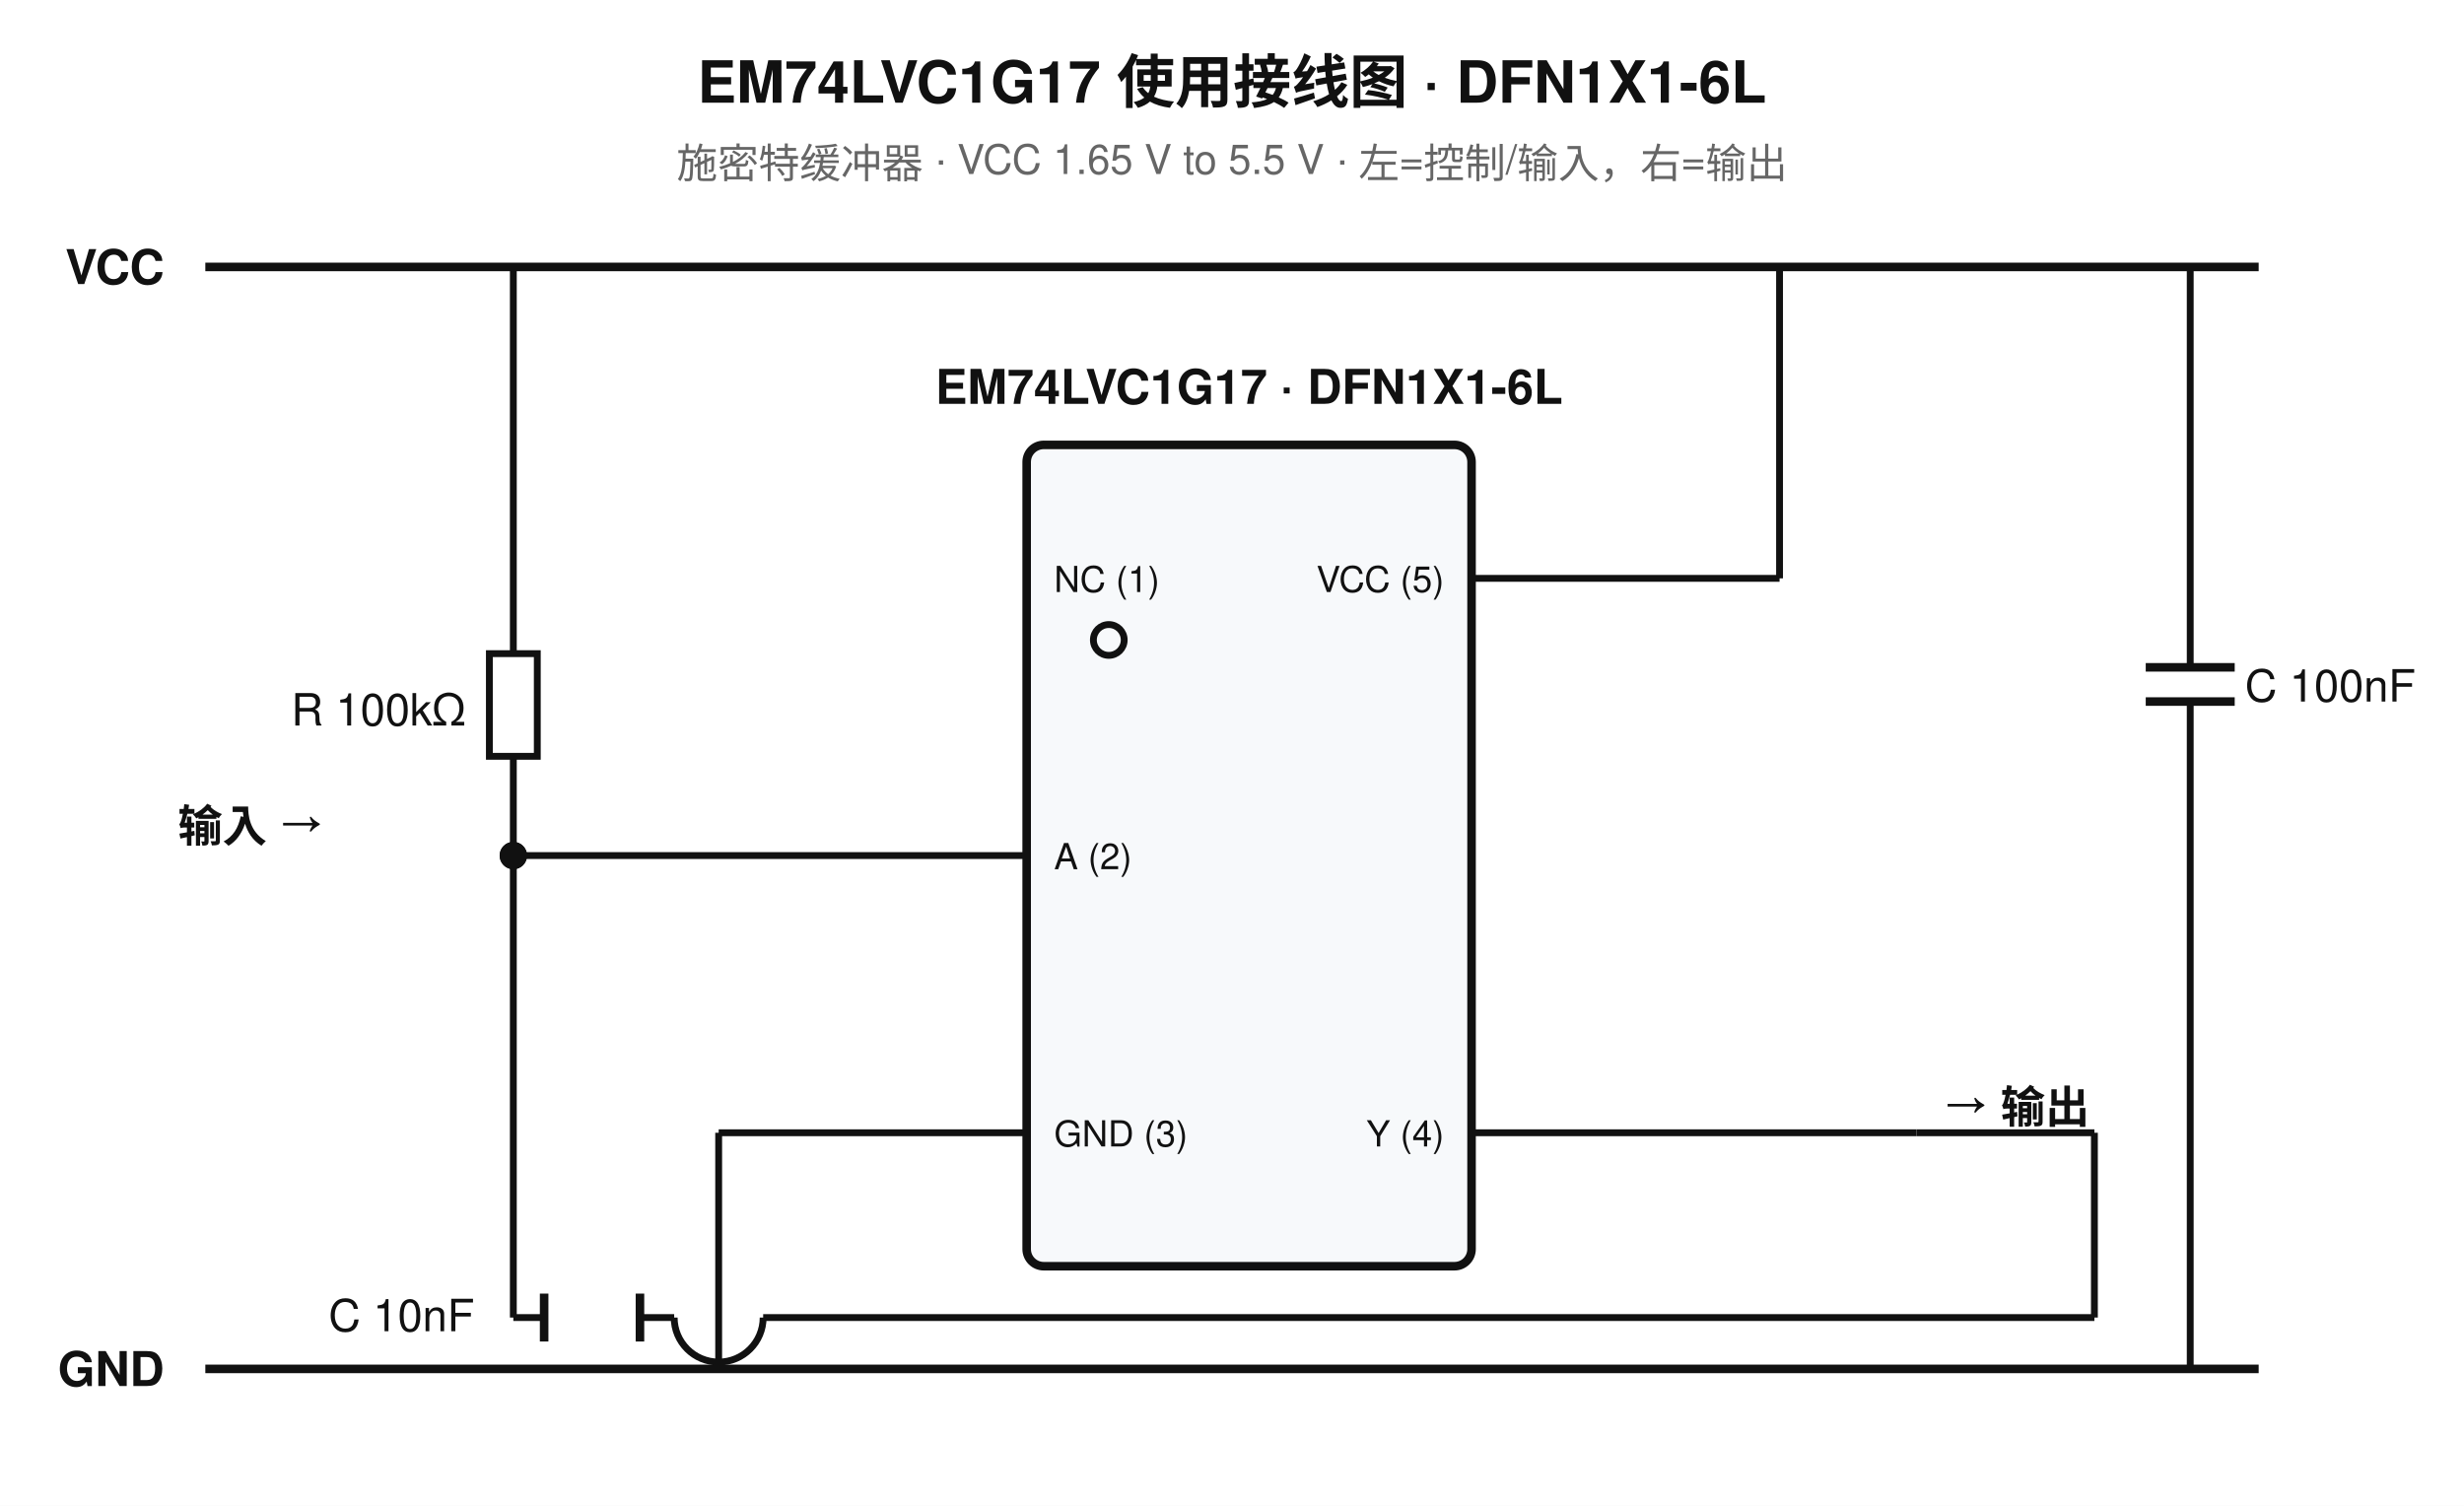
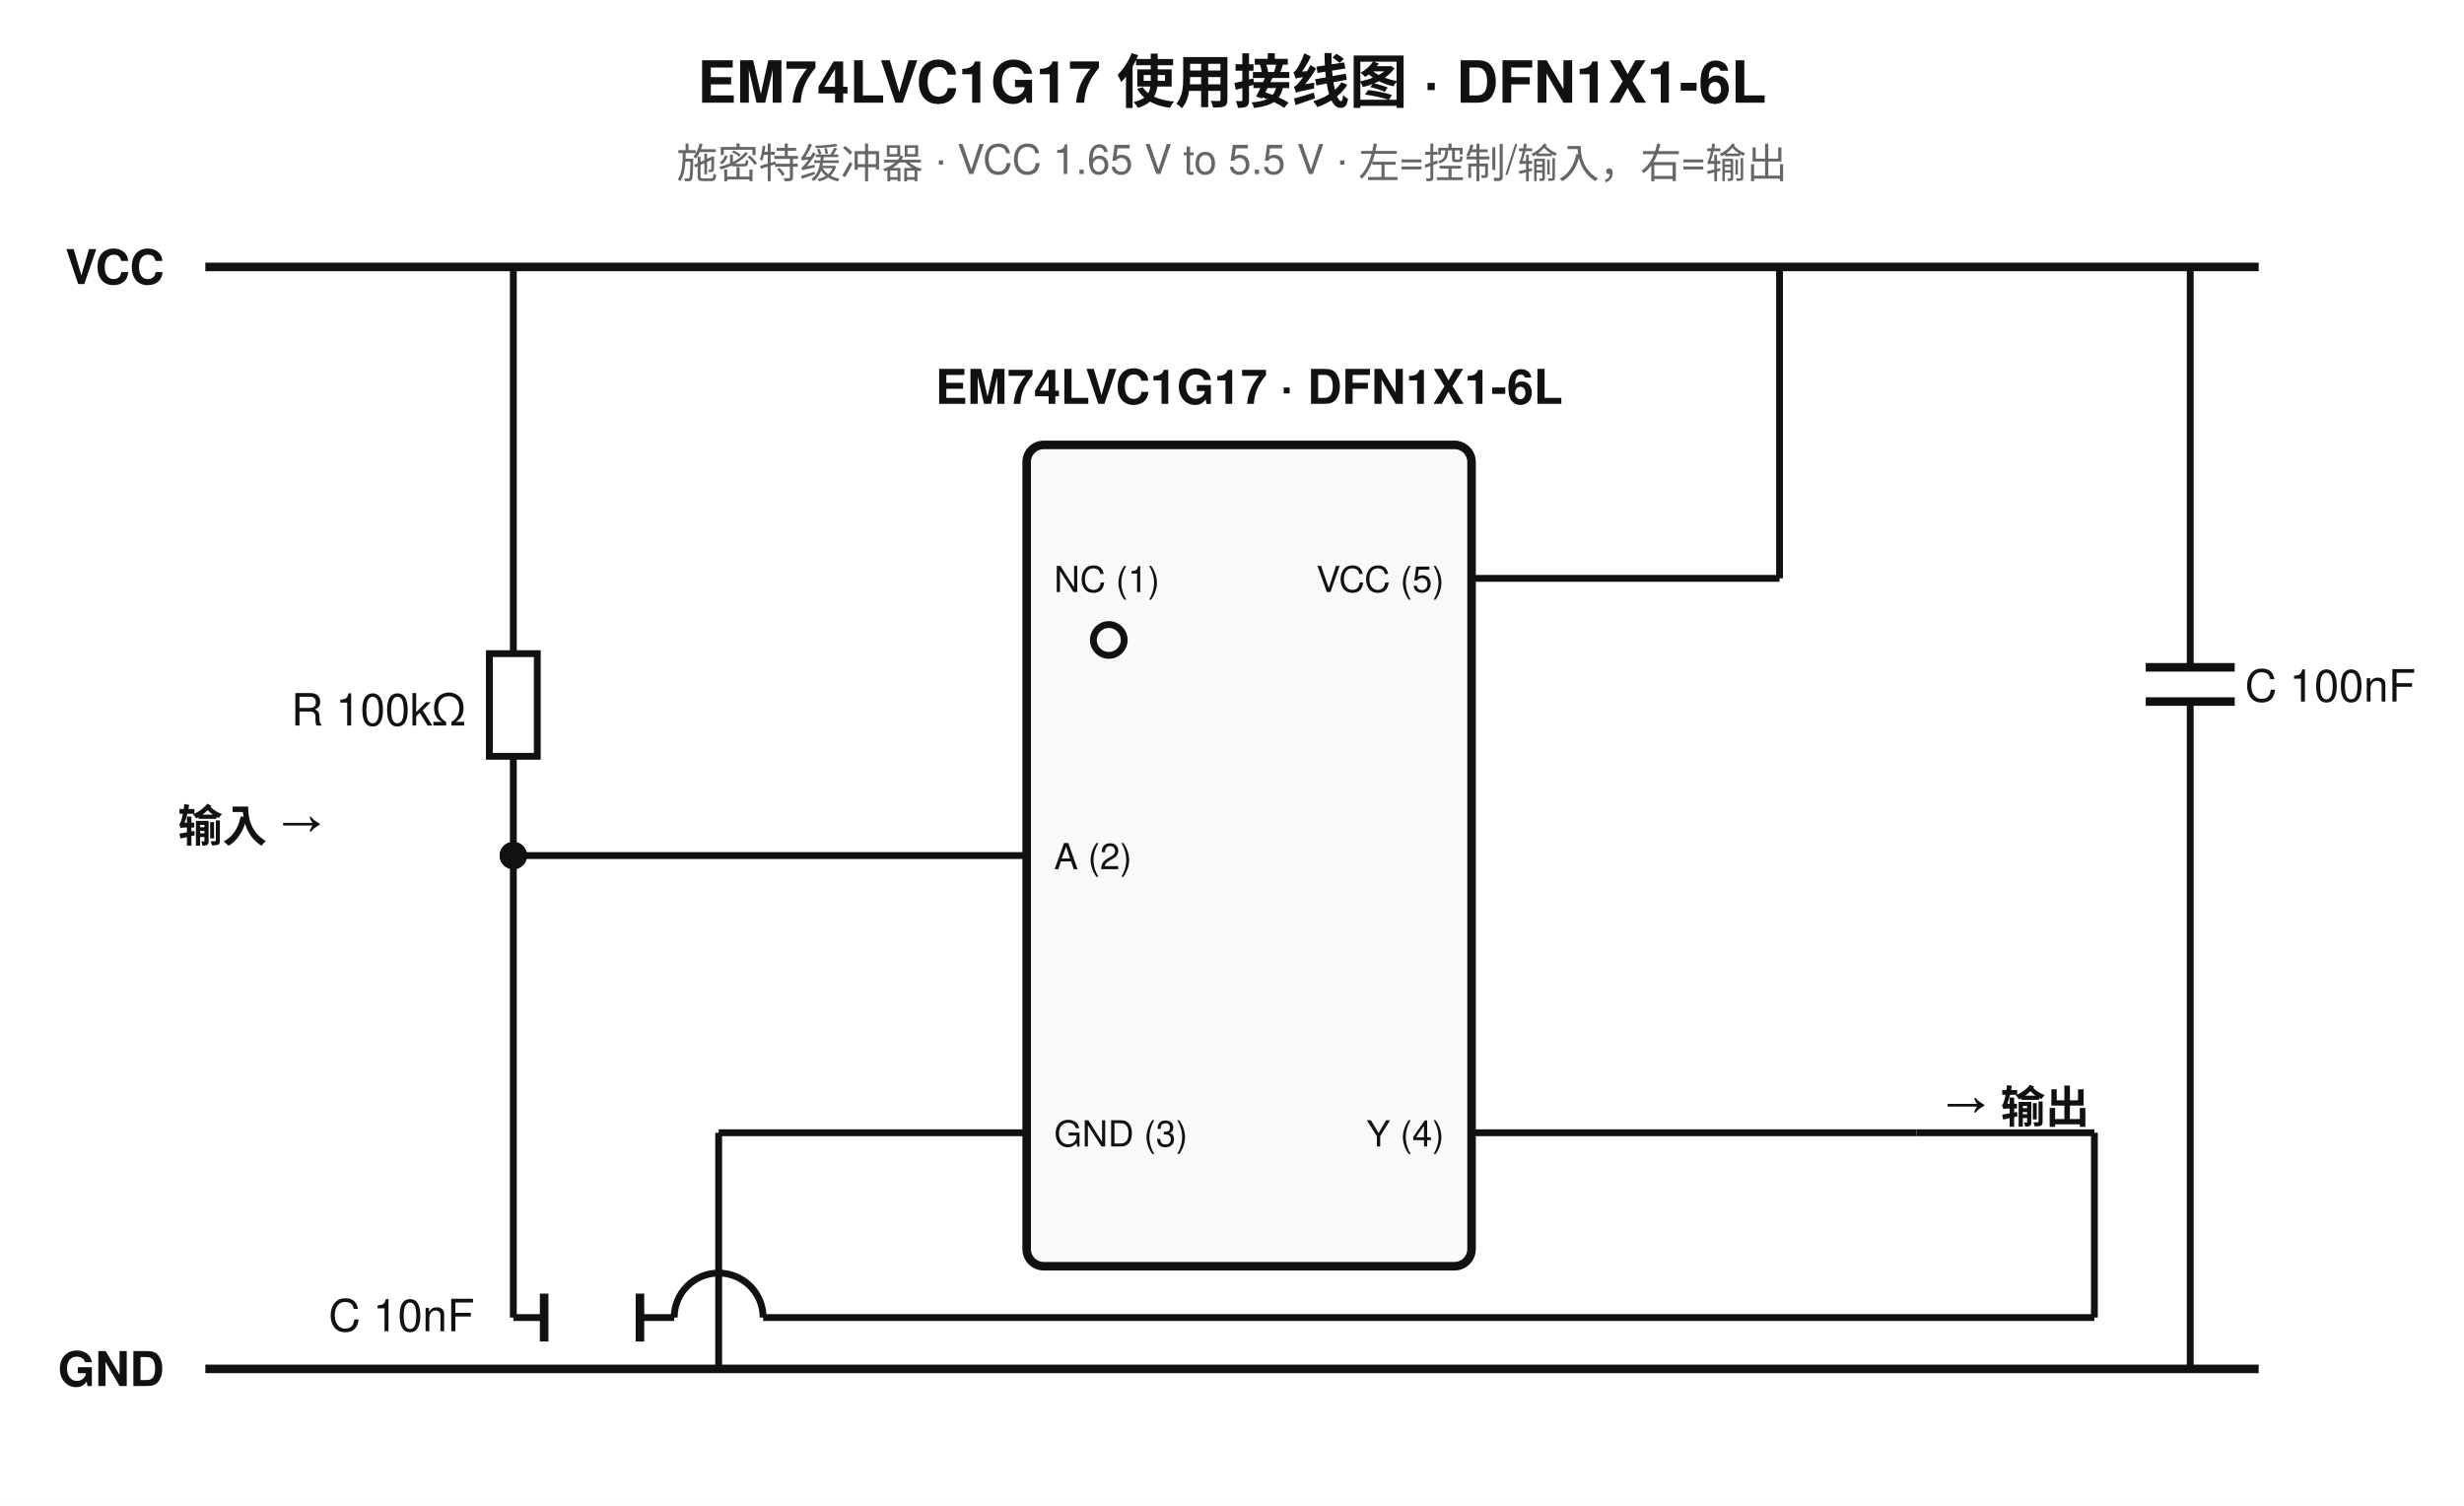
<svg xmlns="http://www.w3.org/2000/svg" viewBox="0 0 720 440" font-family="Helvetica,Arial,sans-serif">
  <rect width="720" height="440" fill="#fff" />
  <text x="360" y="30" text-anchor="middle" font-size="17" font-weight="bold" fill="#111">EM74LVC1G17 使用接线图 · DFN1X1-6L</text>
  <text x="360" y="52" text-anchor="middle" font-size="12" fill="#666">施密特缓冲器 · VCC 1.65 V to 5.5 V · 左=控制/输入，右=输出</text>
  <line x1="60" y1="78" x2="660" y2="78" stroke="#111" stroke-width="2.5" />
  <text x="48" y="83" text-anchor="end" font-size="14" font-weight="bold" fill="#111">VCC</text>
  <line x1="60" y1="400" x2="660" y2="400" stroke="#111" stroke-width="2.5" />
  <text x="48" y="405" text-anchor="end" font-size="14" font-weight="bold" fill="#111">GND</text>
  <text x="365" y="118" text-anchor="middle" font-size="14" font-weight="bold" fill="#111">EM74LVC1G17 · DFN1X1-6L</text>
  <rect x="300" y="130" width="130" height="240" rx="5" fill="#f7f9fb" stroke="#111" stroke-width="2.5" />
  <text x="308" y="173.0" font-size="10.5" fill="#111">NC (1)</text>
  <text x="308" y="254.0" font-size="10.5" fill="#111">A (2)</text>
  <line x1="300" y1="250.0" x2="150" y2="250.0" stroke="#111" stroke-width="2" />
  <line x1="150" y1="78" x2="150" y2="191.0" stroke="#111" stroke-width="2" />
  <rect x="143" y="191.0" width="14" height="30" fill="#fff" stroke="#111" stroke-width="2" />
  <line x1="150" y1="221.0" x2="150" y2="250.0" stroke="#111" stroke-width="2" />
  <circle cx="150" cy="250.0" r="4" fill="#111" />
  <text x="136" y="212.0" text-anchor="end" font-size="13" fill="#111">R 100kΩ</text>
  <text x="52" y="246.0" font-size="13" font-weight="bold" fill="#111">输入 →</text>
  <text x="308" y="335.0" font-size="10.5" fill="#111">GND (3)</text>
  <line x1="300" y1="331.0" x2="210" y2="331.0" stroke="#111" stroke-width="2" />
  <line x1="210" y1="331.0" x2="210" y2="400" stroke="#111" stroke-width="2" />
  <text x="422" y="173.0" text-anchor="end" font-size="10.5" fill="#111">VCC (5)</text>
  <line x1="430" y1="169.0" x2="520" y2="169.0" stroke="#111" stroke-width="2" />
  <line x1="520" y1="169.0" x2="520" y2="78" stroke="#111" stroke-width="2" />
  <text x="422" y="335.0" text-anchor="end" font-size="10.5" fill="#111">Y (4)</text>
  <line x1="430" y1="331.0" x2="560" y2="331.0" stroke="#111" stroke-width="2" />
  <text x="568" y="327.0" font-size="13" font-weight="bold" fill="#111">→ 输出</text>
  <circle cx="324" cy="187.0" r="4.5" fill="none" stroke="#111" stroke-width="2" />
  <line x1="560" y1="331.0" x2="612" y2="331.0" stroke="#111" stroke-width="2" />
  <line x1="612" y1="331.0" x2="612" y2="385" stroke="#111" stroke-width="2" />
  <line x1="159" y1="385" x2="150" y2="385" stroke="#111" stroke-width="2" />
  <line x1="159" y1="378" x2="159" y2="392" stroke="#111" stroke-width="2.5" />
  <line x1="187" y1="378" x2="187" y2="392" stroke="#111" stroke-width="2.5" />
  <line x1="187" y1="385" x2="197" y2="385" stroke="#111" stroke-width="2" />
-   <path d="M197,385 A13,13 0 0,0 223,385" fill="none" stroke="#111" stroke-width="2" />
+   <path d="M197,385 A13,13 0 0,1 223,385" fill="none" stroke="#111" stroke-width="2" />
  <line x1="223" y1="385" x2="612" y2="385" stroke="#111" stroke-width="2" />
  <text x="96" y="389" font-size="13" fill="#111">C 10nF</text>
  <line x1="150" y1="385" x2="150" y2="250.0" stroke="#111" stroke-width="2" />
  <circle cx="150" cy="250.0" r="4" fill="#111" />
  <text x="656" y="205" font-size="13" fill="#111">C 100nF</text>
  <line x1="640" y1="78" x2="640" y2="195" stroke="#111" stroke-width="2" />
  <line x1="627" y1="195" x2="653" y2="195" stroke="#111" stroke-width="2.5" />
  <line x1="627" y1="205" x2="653" y2="205" stroke="#111" stroke-width="2.5" />
  <line x1="640" y1="205" x2="640" y2="400" stroke="#111" stroke-width="2" />
</svg>
